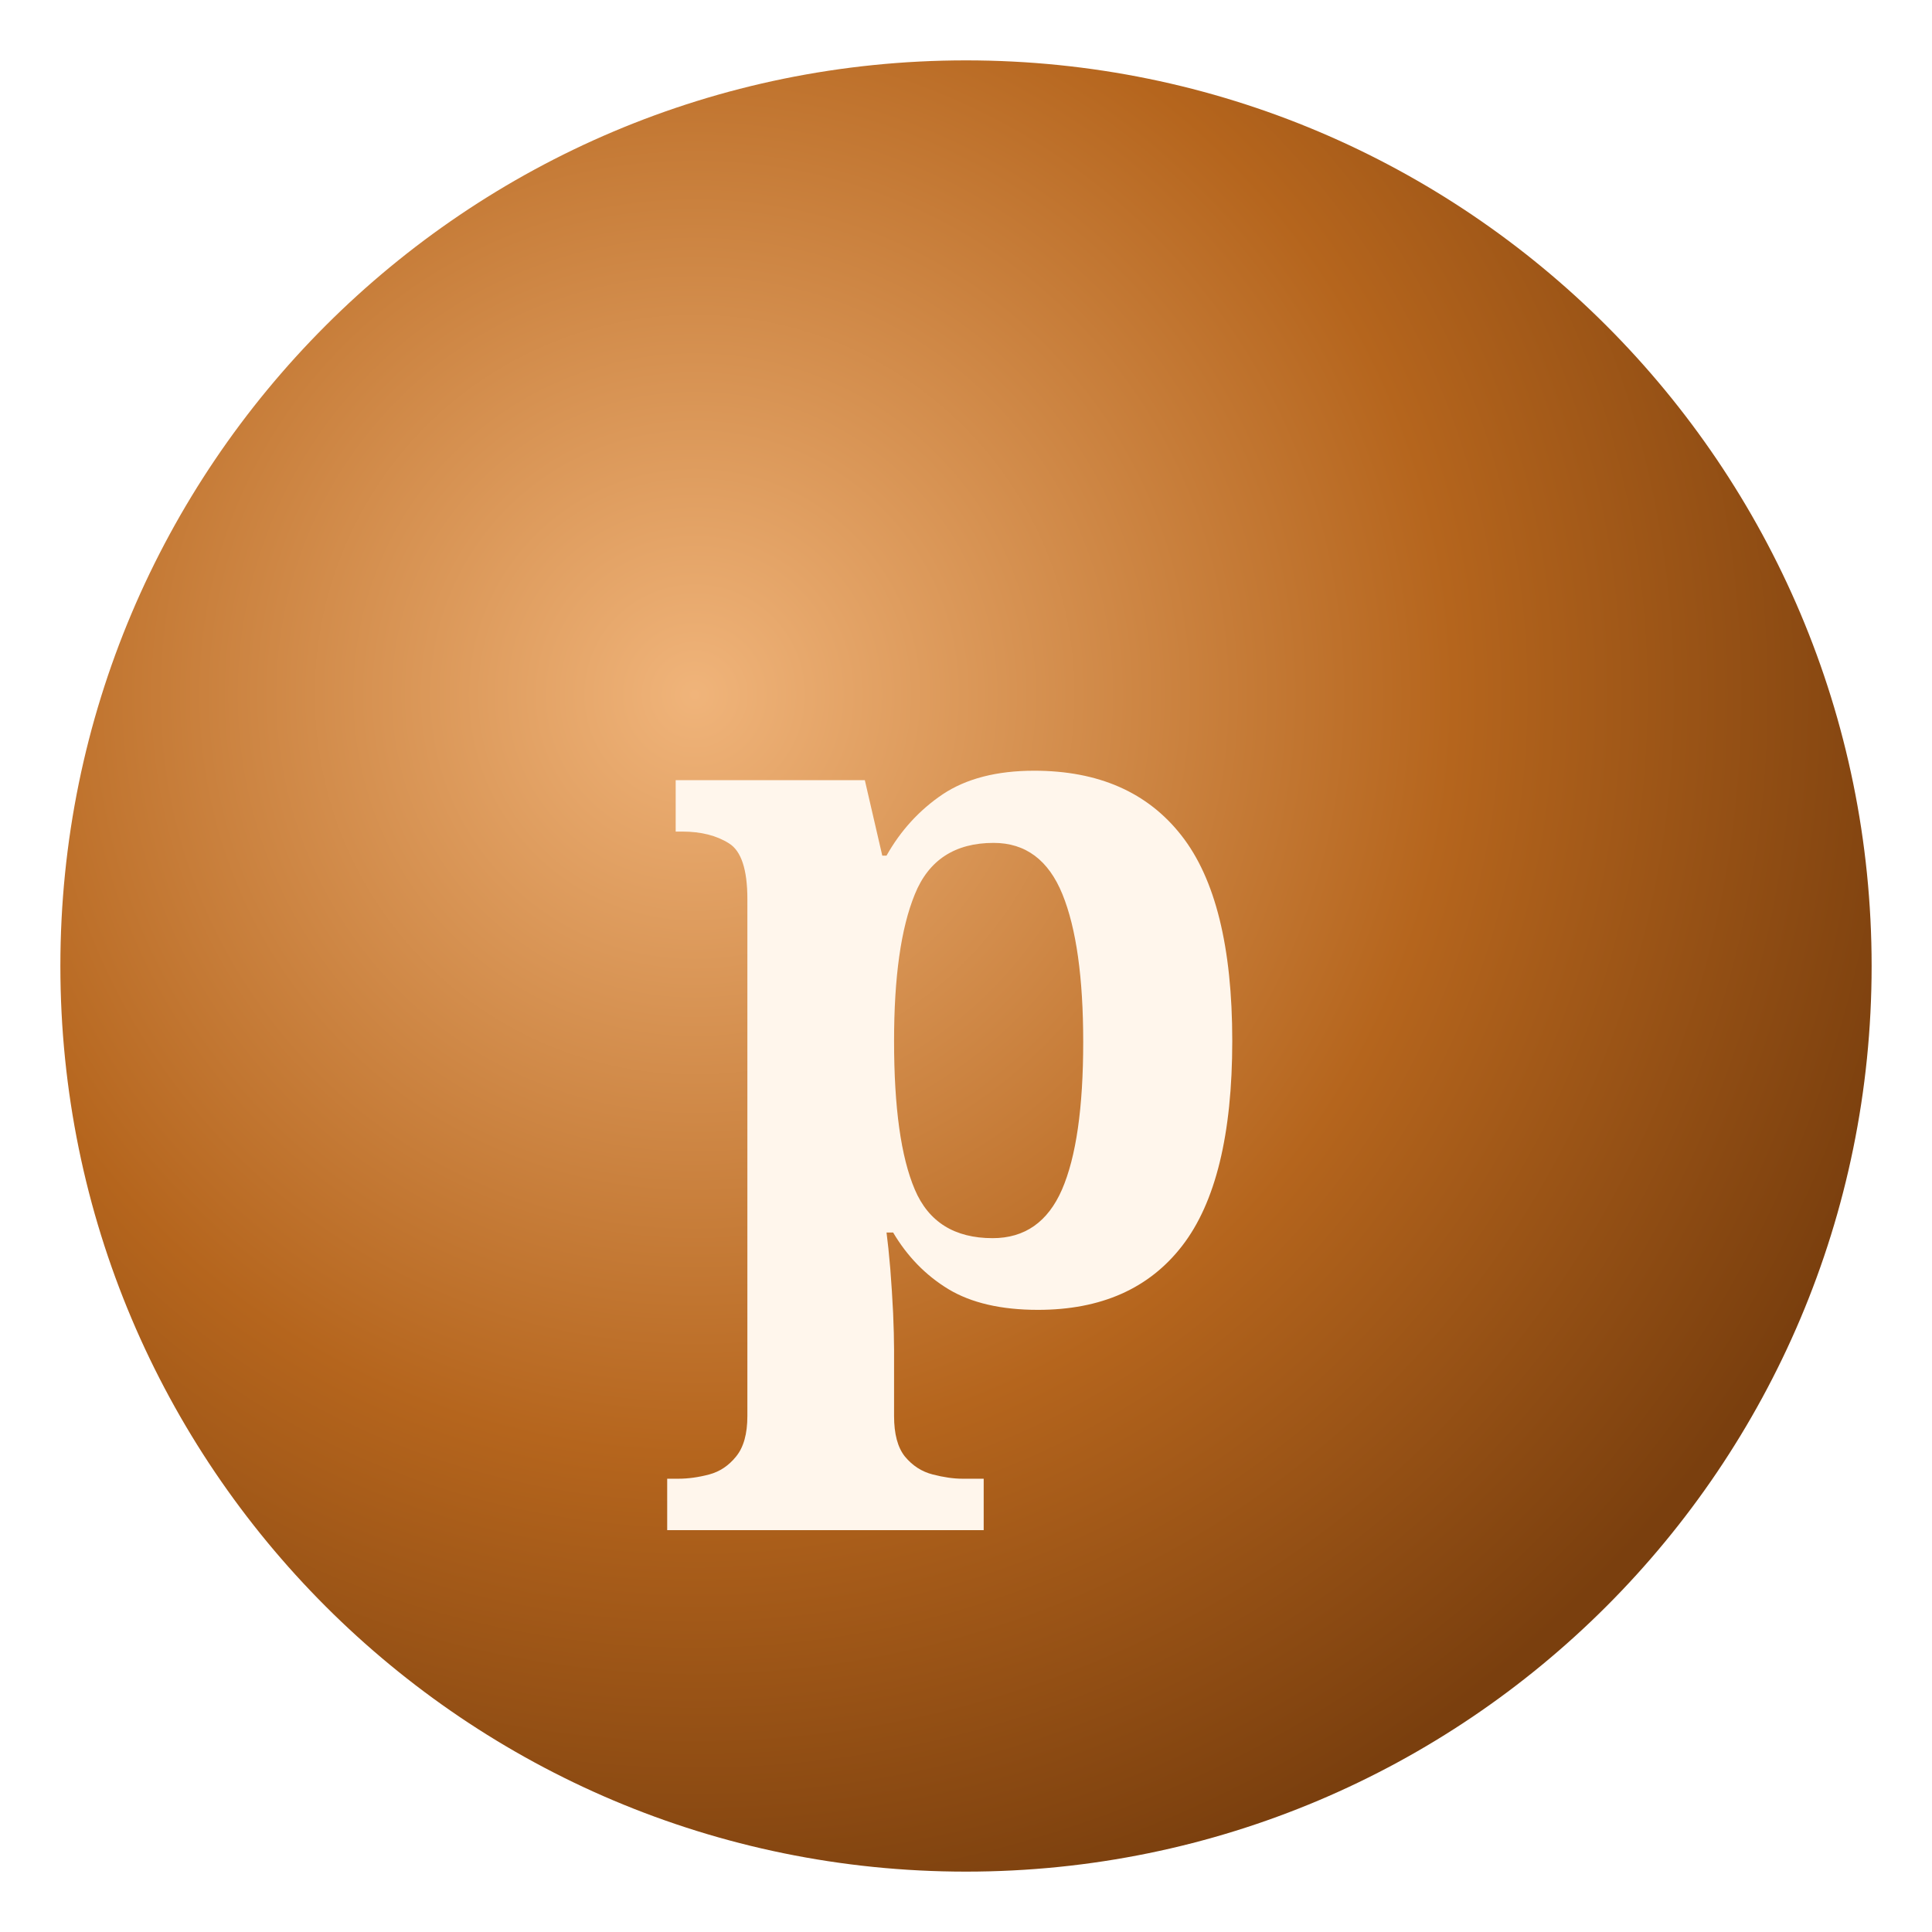
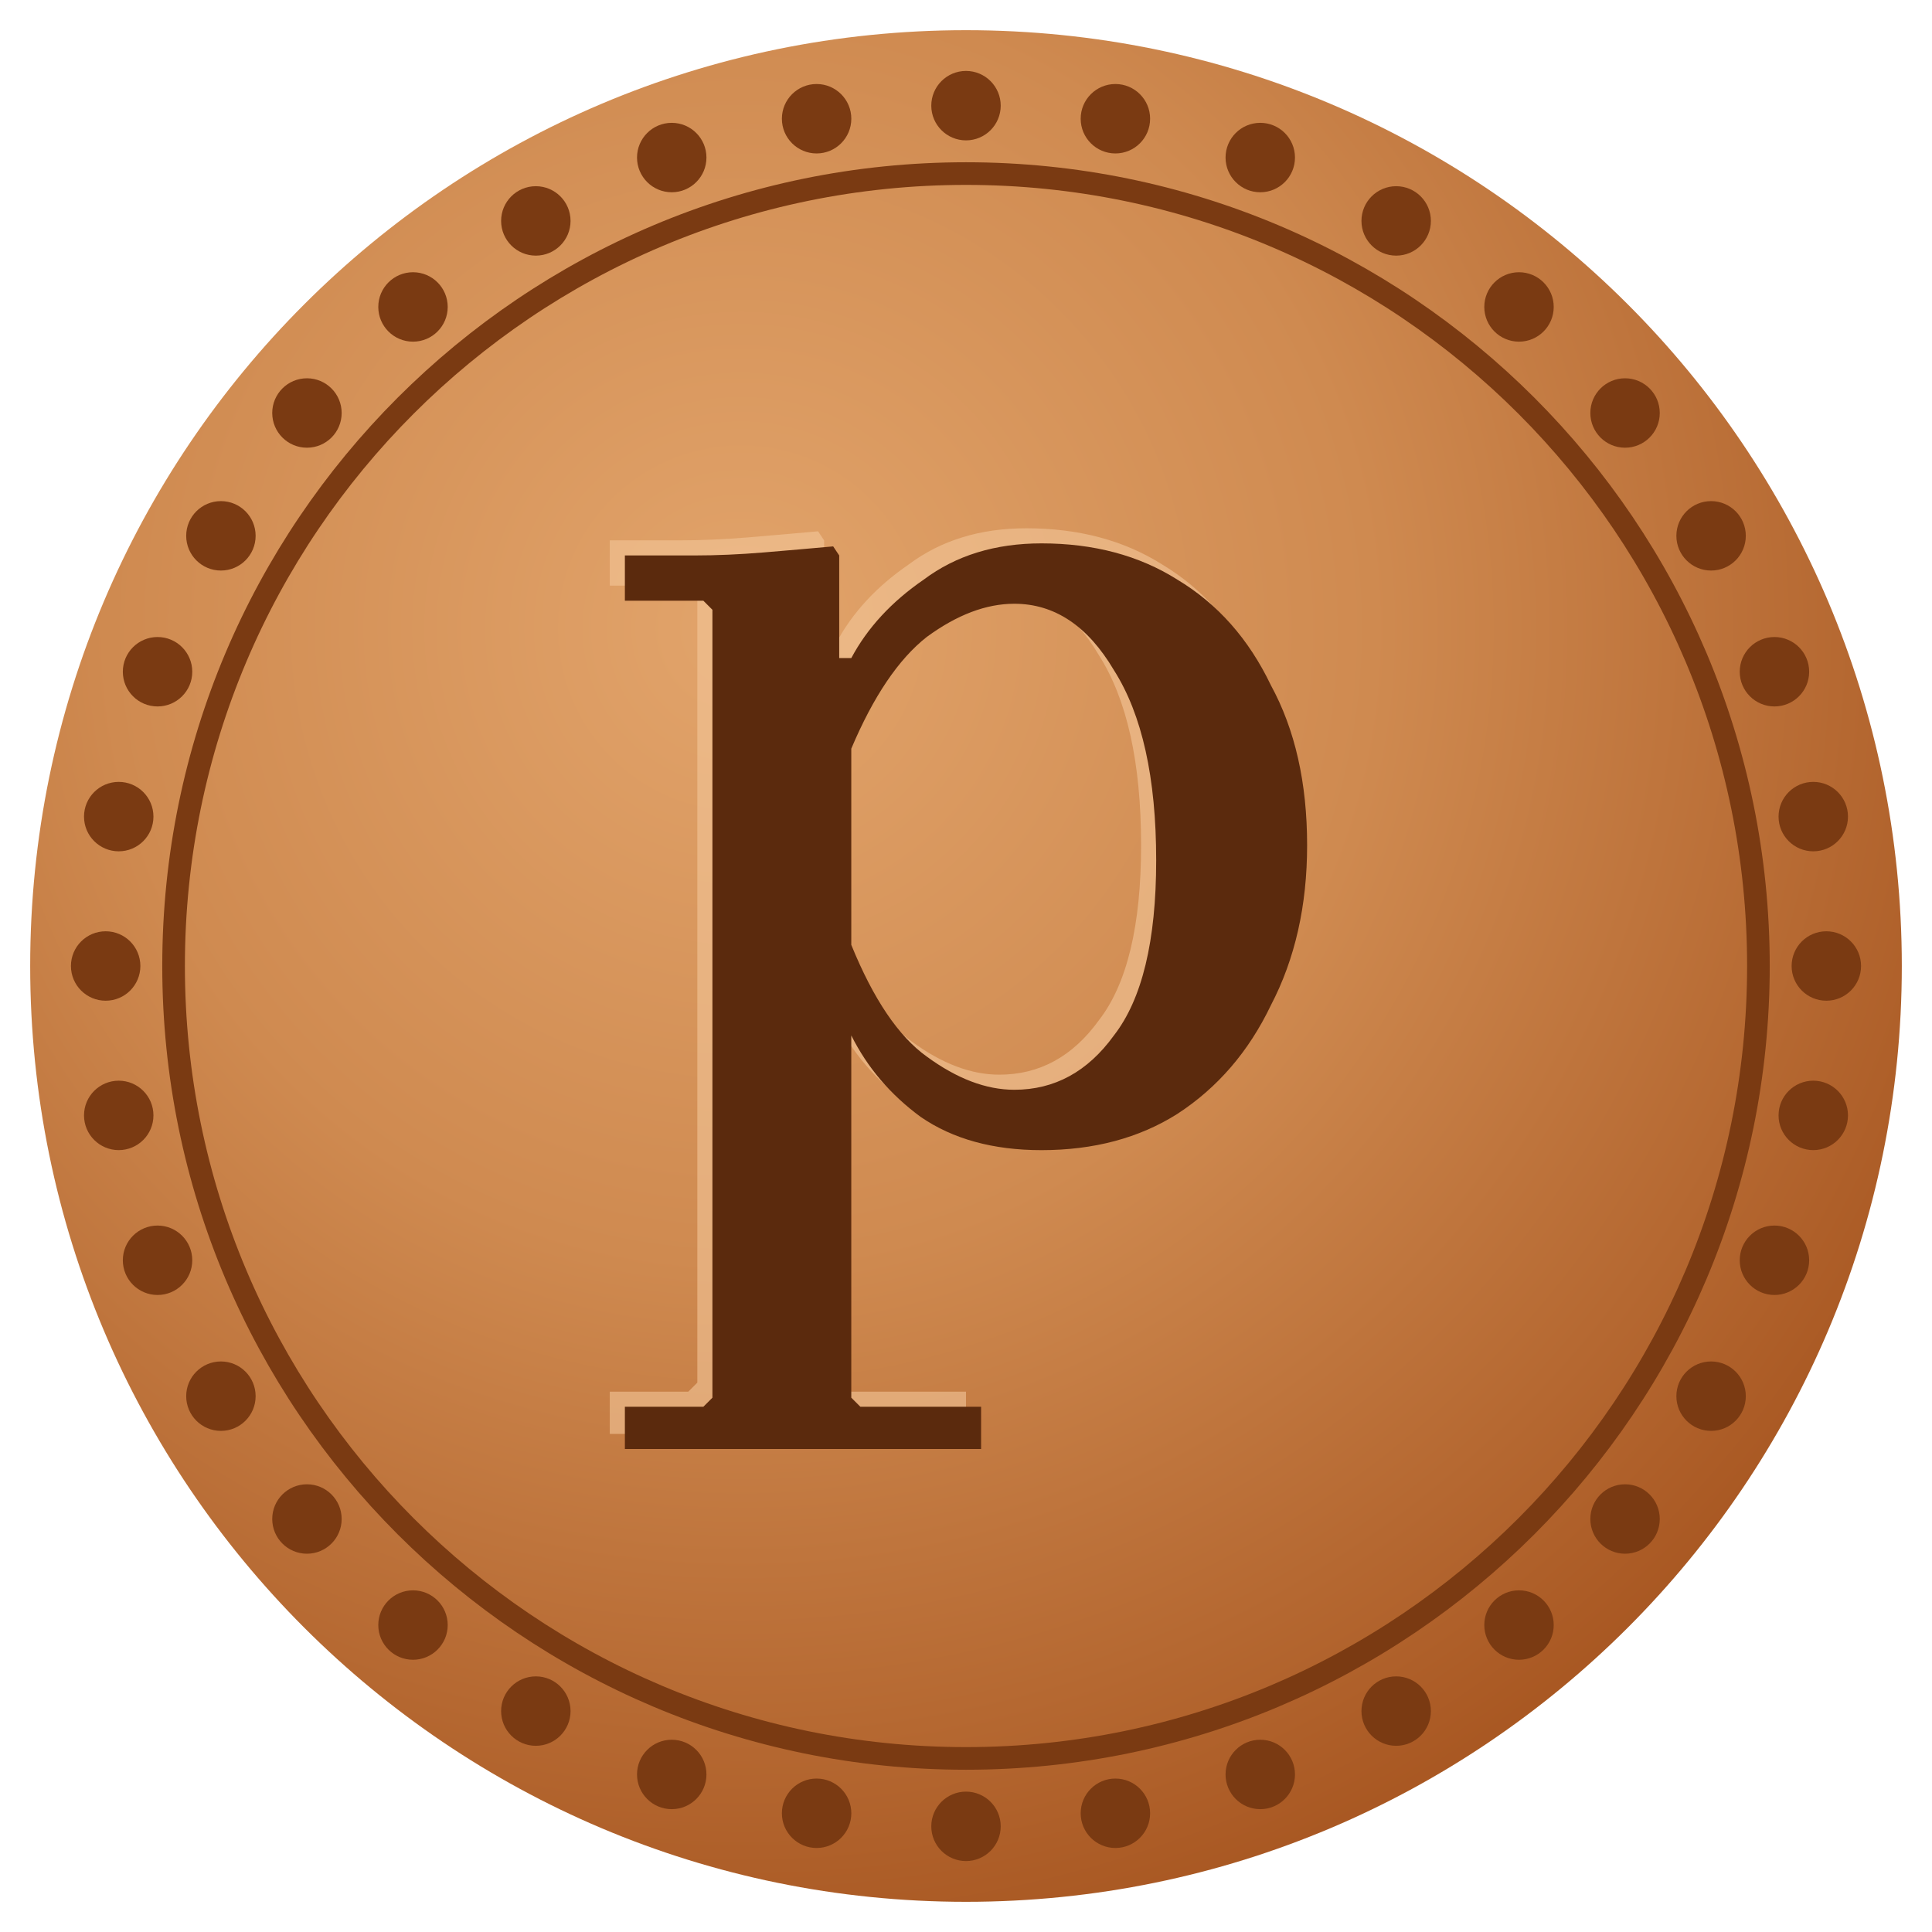
<svg xmlns="http://www.w3.org/2000/svg" viewBox="0 0 64 64">
+   <style>@media (prefers-color-scheme:dark){.ring{stroke-opacity:.12}}</style>
  <defs>
-     <radialGradient id="g" cx="35%" cy="35%" r="70%">
-       <stop offset="0" stop-color="#f0b47a" />
-       <stop offset=".6" stop-color="#b5651d" />
-       <stop offset="1" stop-color="#7a3f0e" />
+     <radialGradient id="f" cx="38%" cy="32%" r="75%">
+       <stop offset="0" stop-color="#E2A46B" />
+       <stop offset=".45" stop-color="#CF8A50" />
+       <stop offset="1" stop-color="#A5531E" />
    </radialGradient>
  </defs>
-   <circle cx="32" cy="32" r="30" fill="url(#g)" />
-   <text x="32" y="43" font-family="Georgia,serif" font-size="32" font-weight="700" text-anchor="middle" fill="#fff6ec">p</text>
+   <circle cx="32" cy="32" r="31" fill="url(#f)" />
+   <circle class="ring" cx="32" cy="32" r="31.5" fill="none" stroke="#F2EADC" stroke-opacity="0" />
+   <g fill="#7A3A12">
+     <circle cx="60.5" cy="32" r="1.15" />
+     <circle cx="60.067" cy="36.949" r="1.15" />
+     <circle cx="58.781" cy="41.748" r="1.15" />
+     <circle cx="56.682" cy="46.25" r="1.15" />
+     <circle cx="53.832" cy="50.319" r="1.15" />
+     <circle cx="50.319" cy="53.832" r="1.15" />
+     <circle cx="46.25" cy="56.682" r="1.15" />
+     <circle cx="41.748" cy="58.781" r="1.15" />
+     <circle cx="36.949" cy="60.067" r="1.15" />
+     <circle cx="32" cy="60.5" r="1.15" />
+     <circle cx="27.051" cy="60.067" r="1.15" />
+     <circle cx="22.252" cy="58.781" r="1.15" />
+     <circle cx="17.75" cy="56.682" r="1.15" />
+     <circle cx="13.681" cy="53.832" r="1.15" />
+     <circle cx="10.168" cy="50.319" r="1.15" />
+     <circle cx="7.318" cy="46.25" r="1.15" />
+     <circle cx="5.219" cy="41.748" r="1.15" />
+     <circle cx="3.933" cy="36.949" r="1.15" />
+     <circle cx="3.5" cy="32" r="1.15" />
+     <circle cx="3.933" cy="27.051" r="1.15" />
+     <circle cx="5.219" cy="22.252" r="1.15" />
+     <circle cx="7.318" cy="17.75" r="1.15" />
+     <circle cx="10.168" cy="13.681" r="1.15" />
+     <circle cx="13.681" cy="10.168" r="1.15" />
+     <circle cx="17.75" cy="7.318" r="1.15" />
+     <circle cx="22.252" cy="5.219" r="1.15" />
+     <circle cx="27.051" cy="3.933" r="1.15" />
+     <circle cx="32" cy="3.5" r="1.15" />
+     <circle cx="36.949" cy="3.933" r="1.15" />
+     <circle cx="41.748" cy="5.219" r="1.15" />
+     <circle cx="46.25" cy="7.318" r="1.15" />
+     <circle cx="50.319" cy="10.168" r="1.15" />
+     <circle cx="53.832" cy="13.681" r="1.15" />
+     <circle cx="56.682" cy="17.75" r="1.15" />
+     <circle cx="58.781" cy="22.252" r="1.15" />
+     <circle cx="60.067" cy="27.051" r="1.15" />
+   </g>
+   <circle cx="32" cy="32" r="26.25" fill="none" stroke="#7A3A12" stroke-width=".75" />
+   <g fill-rule="evenodd">
+     <path d="M34.5 18Q37.1 18 39 19.2Q41 20.4 42.1 22.7Q43.3 24.9 43.3 28Q43.3 31 42.1 33.3Q41 35.6 39 36.9Q37.1 38.1 34.5 38.1Q32.1 38.1 30.5 37Q29 35.9 28.2 34.3V46.3L28.5 46.6H32.5V48H20.7V46.6H23.3L23.6 46.3V20.2L23.3 19.9H20.7V18.4Q21.8 18.4 23 18.4Q24.1 18.4 25.3 18.3Q26.5 18.2 27.6 18.1L27.8 18.4V21.8H28.2Q29 20.3 30.6 19.2Q32.2 18 34.5 18ZM33.6 36.1Q35.6 36.1 36.9 34.3Q38.3 32.5 38.3 28.5Q38.3 24.4 36.9 22.2Q35.6 20 33.6 20Q32.2 20 30.7 21.1Q29.3 22.2 28.2 24.8V31.3Q29.3 34 30.7 35Q32.2 36.1 33.6 36.1Z" transform="translate(-.5 -.5)" fill="#F3C79A" fill-opacity=".6" />
+     <path d="M34.5 18Q37.1 18 39 19.2Q41 20.4 42.1 22.7Q43.3 24.9 43.3 28Q43.3 31 42.1 33.3Q41 35.6 39 36.9Q37.1 38.1 34.5 38.1Q32.1 38.1 30.5 37Q29 35.9 28.2 34.3V46.3L28.5 46.6H32.5V48H20.7V46.6H23.3L23.6 46.3V20.2L23.3 19.9H20.7V18.4Q21.8 18.4 23 18.4Q24.1 18.4 25.3 18.3Q26.5 18.2 27.6 18.1L27.8 18.4V21.8H28.2Q29 20.3 30.6 19.2Q32.2 18 34.5 18ZM33.6 36.1Q35.6 36.1 36.9 34.3Q38.3 32.5 38.3 28.5Q38.3 24.4 36.9 22.2Q35.6 20 33.6 20Q32.2 20 30.7 21.1Q29.3 22.2 28.2 24.8V31.3Q29.3 34 30.7 35Q32.2 36.1 33.6 36.1Z" fill="#5B2A0D" />
+   </g>
</svg>
